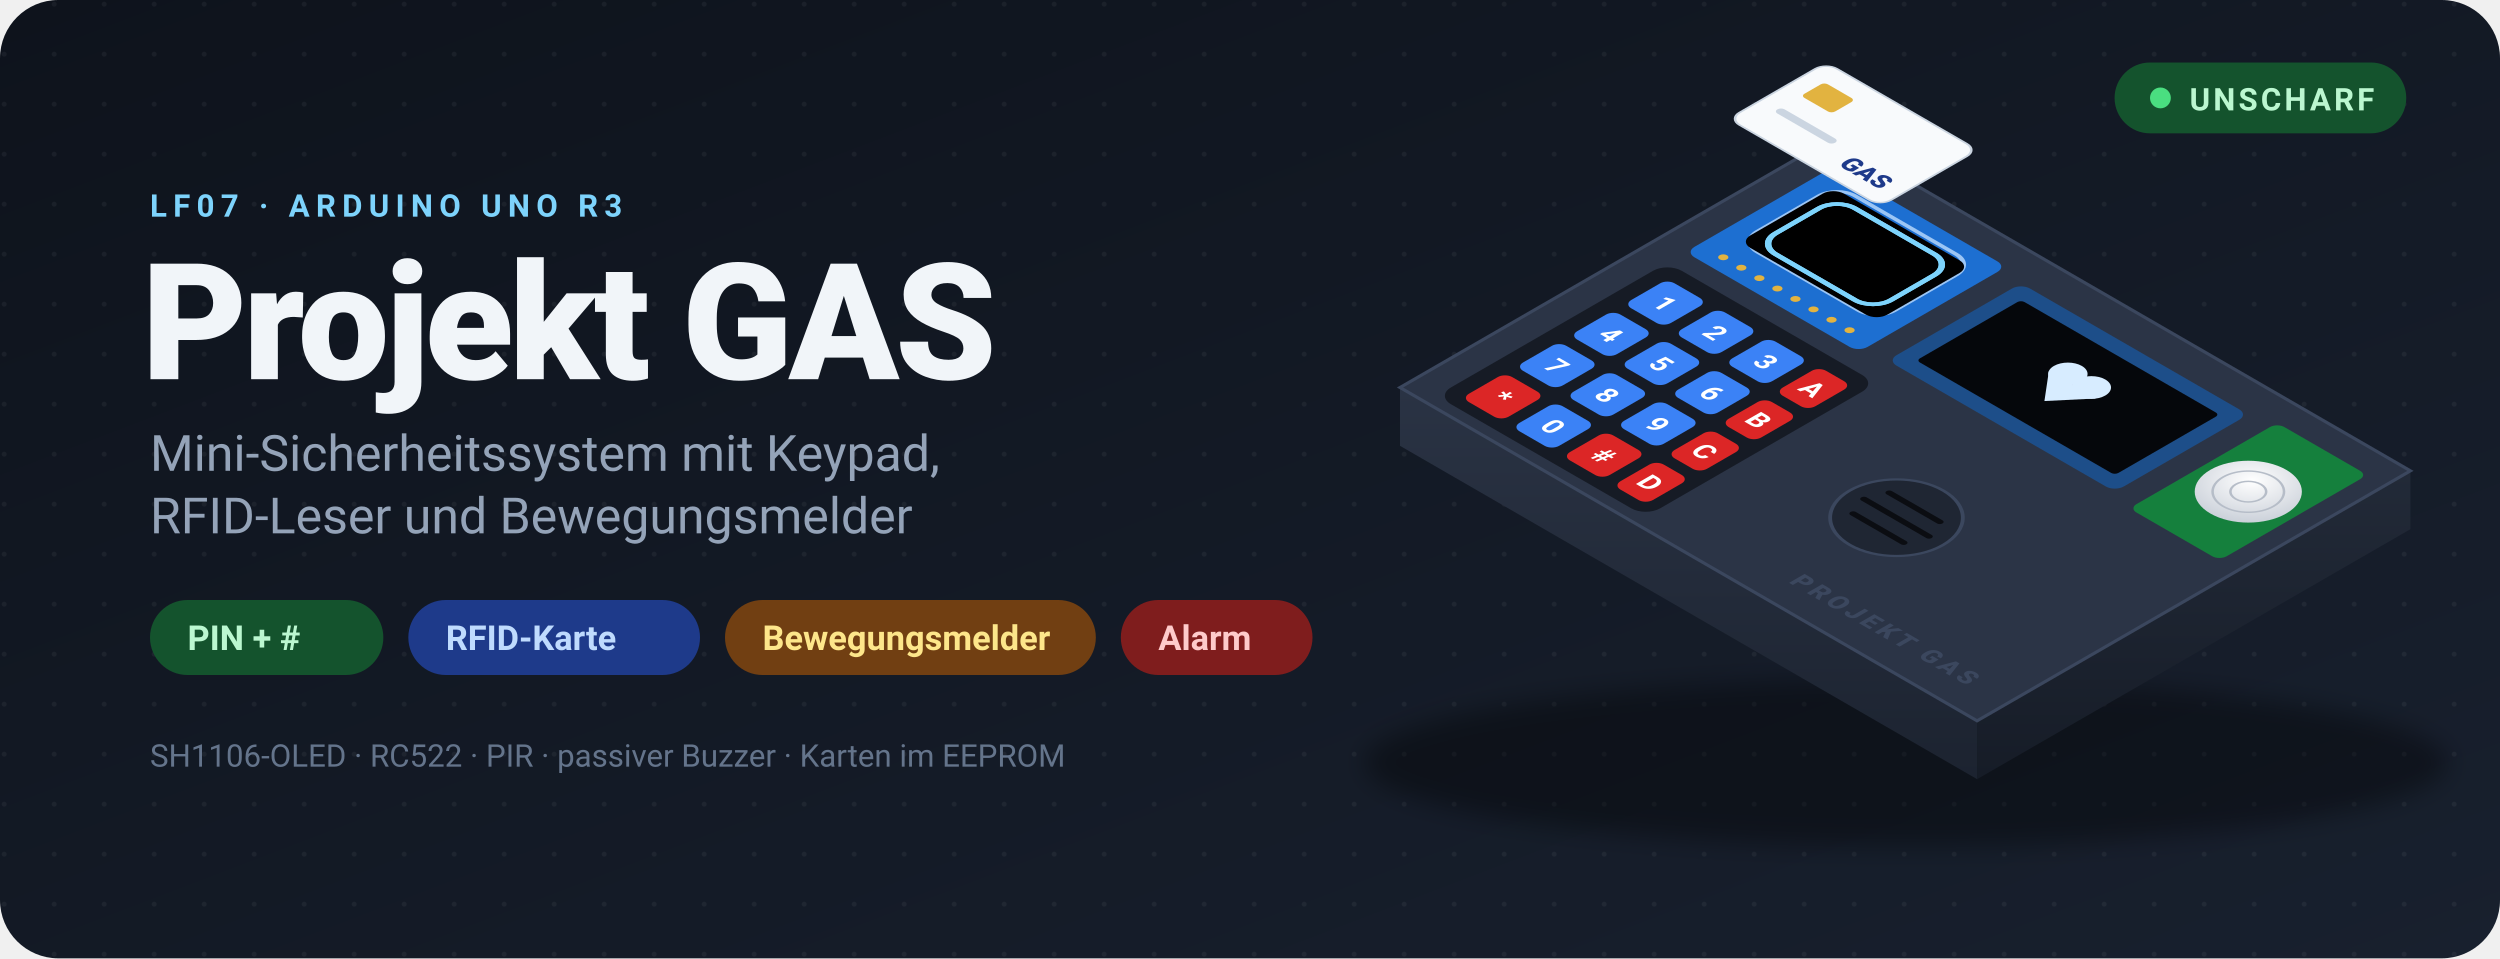
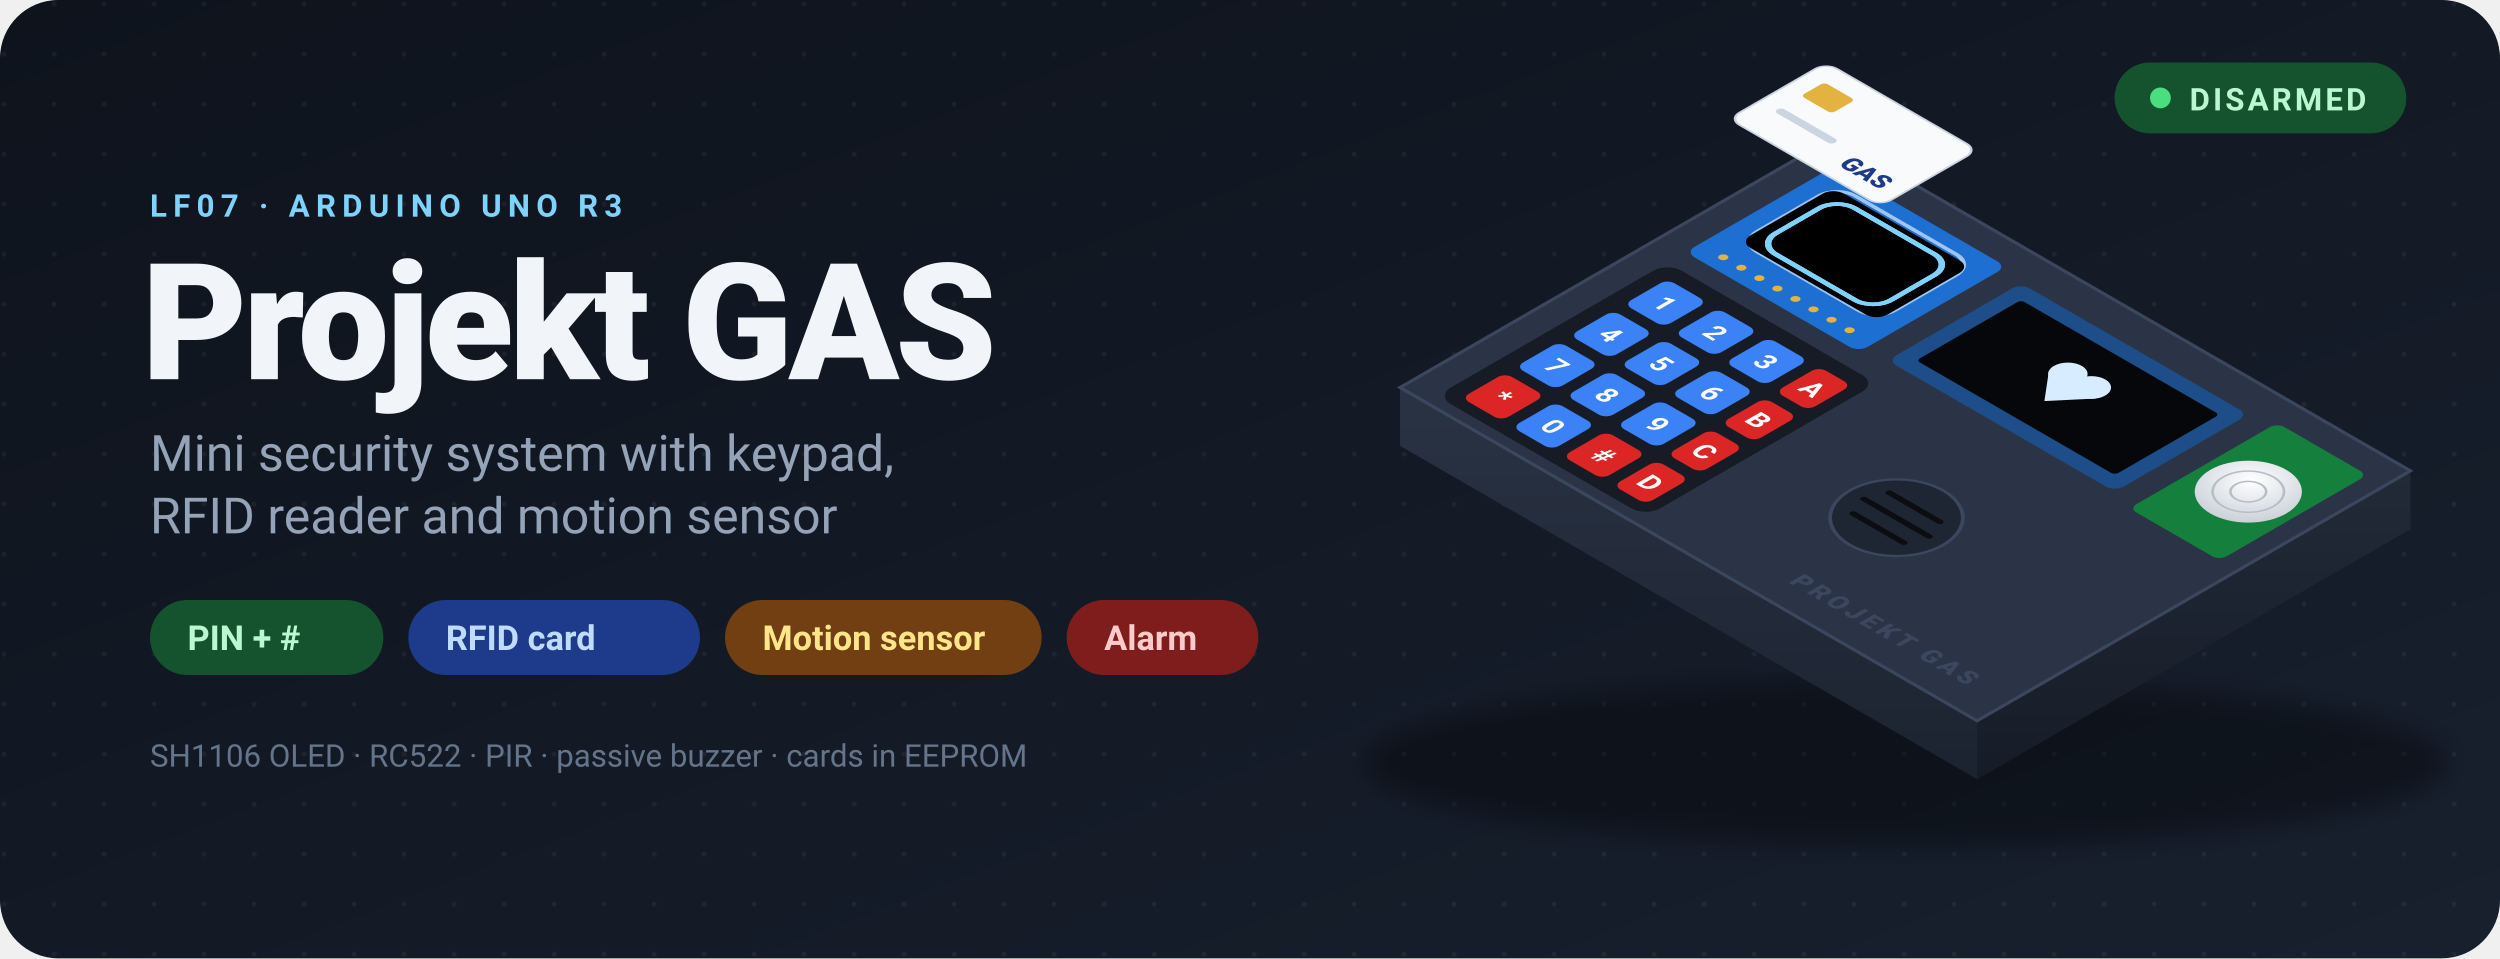
<svg xmlns="http://www.w3.org/2000/svg" viewBox="0 0 1200 460" width="1200" height="460" font-family="ui-sans-serif, system-ui, -apple-system, 'Segoe UI', Roboto, Helvetica, Arial, sans-serif">
  <style>
  /* one 10 s story: disarmed -&gt; PIN entry -&gt; armed -&gt; alarm -&gt; disarmed */
  .ph-heart { animation: phHeart 10s linear infinite; }
  .ph-entry { opacity: 0; animation: phEntry 10s linear infinite; }
  .ph-armed { opacity: 0; animation: phArmed 10s linear infinite; }
  .ph-alarm { opacity: 0; animation: phAlarm 10s linear infinite; }
  @keyframes phHeart { 0%,29.9% { opacity: 1 } 30%,91.9% { opacity: 0 } 92%,100% { opacity: 1 } }
  @keyframes phEntry { 0%,29.9% { opacity: 0 } 30%,39.9% { opacity: 1 } 40%,100% { opacity: 0 } }
  @keyframes phArmed { 0%,39.9% { opacity: 0 } 40%,64.9% { opacity: 1 } 65%,100% { opacity: 0 } }
  @keyframes phAlarm { 0%,64.9% { opacity: 0 } 65%,91.9% { opacity: 1 } 92%,100% { opacity: 0 } }

  .flash { animation: flash .5s steps(1) infinite; }
  @keyframes flash { 0% { opacity: 1 } 50% { opacity: 0 } }
  .beat { animation: beat 1.2s ease-in-out infinite; transform-box: fill-box; transform-origin: center; }
  @keyframes beat { 0%,100% { transform: scale(1) } 15% { transform: scale(1.12) } 30% { transform: scale(1) } 45% { transform: scale(1.08) } }

  .float { animation: float 3.2s ease-in-out infinite; }
  @keyframes float { 0%,100% { transform: translateY(0) } 50% { transform: translateY(-14px) } }
  .shadow { animation: shade 3.2s ease-in-out infinite; transform-box: fill-box; transform-origin: center; }
  @keyframes shade { 0%,100% { opacity: .35; transform: scale(1) } 50% { opacity: .15; transform: scale(.8) } }

  .key { animation: key 10s linear infinite; }
  @keyframes key { 0%,100% { opacity: 0 } }
  .k1 { animation-name: k1 } .k2 { animation-name: k2 } .k3 { animation-name: k3 } .k4 { animation-name: k4 }
  @keyframes k1 { 0%,30% { opacity: 0 } 31% { opacity: .85 } 33%,100% { opacity: 0 } }
  @keyframes k2 { 0%,32.5% { opacity: 0 } 33.5% { opacity: .85 } 35.5%,100% { opacity: 0 } }
  @keyframes k3 { 0%,35% { opacity: 0 } 36% { opacity: .85 } 38%,100% { opacity: 0 } }
  @keyframes k4 { 0%,37.5% { opacity: 0 } 38.5% { opacity: .85 } 40.5%,100% { opacity: 0 } }

  .ring { animation: ring 1.2s ease-out infinite; transform-box: fill-box; transform-origin: center; }
  @keyframes ring { 0% { transform: scale(.4); opacity: .9 } 100% { transform: scale(1.5); opacity: 0 } }
  .glow { animation: glow .5s ease-in-out infinite alternate; }
  @keyframes glow { from { opacity: .35 } to { opacity: .8 } }
</style>
  <defs>
    <linearGradient id="bg" x1="0" y1="0" x2="1" y2="1">
      <stop offset="0" stop-color="#0E131C" />
      <stop offset="1" stop-color="#18202E" />
    </linearGradient>
    <linearGradient id="side1" x1="0" y1="0" x2="0" y2="1">
      <stop offset="0" stop-color="#2A3344" />
      <stop offset="1" stop-color="#1C2330" />
    </linearGradient>
    <linearGradient id="side2" x1="0" y1="0" x2="0" y2="1">
      <stop offset="0" stop-color="#222A38" />
      <stop offset="1" stop-color="#161C27" />
    </linearGradient>
    <radialGradient id="redglow">
      <stop offset="0" stop-color="#F43F5E" stop-opacity=".65" />
      <stop offset="1" stop-color="#F43F5E" stop-opacity="0" />
    </radialGradient>
    <radialGradient id="dome" cx=".4" cy=".35" r=".7">
      <stop offset="0" stop-color="#FFFFFF" />
      <stop offset="1" stop-color="#C9CFD8" />
    </radialGradient>
    <filter id="blur" x="-60%" y="-60%" width="220%" height="220%">
      <feGaussianBlur stdDeviation="6" />
    </filter>
    <g id="alarmSkull">
      <rect x="45" y="4" width="38" height="32" rx="12" fill="currentColor" />
      <rect x="53" y="30" width="22" height="13" rx="4" fill="currentColor" />
      <circle cx="55" cy="19" r="6.5" />
      <circle cx="73" cy="19" r="6.5" />
      <polygon points="64,25 61,30 67,30" />
      <text x="64" y="61" font-size="15" font-weight="700" text-anchor="middle" font-family="ui-monospace, Consolas, monospace" fill="currentColor">30s</text>
    </g>
    <pattern id="dots" width="24" height="24" patternUnits="userSpaceOnUse">
      <circle cx="2" cy="2" r="1.2" fill="#FFFFFF" opacity=".05" />
    </pattern>
  </defs>
  <rect width="1200" height="460" rx="28" fill="url(#bg)" />
  <rect width="1200" height="460" rx="28" fill="url(#dots)" />
  <text x="72" y="104" font-size="15" font-weight="700" letter-spacing="3" fill="#7DD3FC">LF07 · ARDUINO UNO R3</text>
  <text x="68" y="182" font-size="78" font-weight="800" fill="#F1F5F9" letter-spacing="-2">Projekt GAS</text>
-   <text x="72" y="226" font-size="24" fill="#94A3B8">Mini-Sicherheitssystem mit Keypad,</text>
-   <text x="72" y="256" font-size="24" fill="#94A3B8">RFID-Leser und Bewegungsmelder</text>
+   <text x="72" y="226" font-size="24" fill="#94A3B8">Mini security system with keypad,</text>
+   <text x="72" y="256" font-size="24" fill="#94A3B8">RFID reader and motion sensor</text>
  <rect x="72" y="288" width="112" height="36" rx="18" fill="#14532D" />
  <text x="90" y="312" font-size="16.5" font-weight="600" fill="#BBF7D0">PIN + #</text>
  <rect x="196" y="288" width="140" height="36" rx="18" fill="#1E3A8A" />
-   <text x="214" y="312" font-size="16.5" font-weight="600" fill="#BFDBFE">RFID-Karte</text>
-   <rect x="348" y="288" width="178" height="36" rx="18" fill="#713F12" />
-   <text x="366" y="312" font-size="16.5" font-weight="600" fill="#FDE68A">Bewegungsmelder</text>
-   <rect x="538" y="288" width="92" height="36" rx="18" fill="#7F1D1D" />
-   <text x="556" y="312" font-size="16.5" font-weight="600" fill="#FECACA">Alarm</text>
-   <text x="72" y="368" font-size="15" fill="#64748B">SH1106-OLED · RC522 · PIR · passiver Buzzer · Karten im EEPROM</text>
+   <text x="214" y="312" font-size="16.5" font-weight="600" fill="#BFDBFE">RFID card</text>
+   <rect x="348" y="288" width="152" height="36" rx="18" fill="#713F12" />
+   <text x="366" y="312" font-size="16.5" font-weight="600" fill="#FDE68A">Motion sensor</text>
+   <rect x="512" y="288" width="92" height="36" rx="18" fill="#7F1D1D" />
+   <text x="530" y="312" font-size="16.5" font-weight="600" fill="#FECACA">Alarm</text>
+   <text x="72" y="368" font-size="15" fill="#64748B">SH1106 OLED · RC522 · PIR · passive buzzer · cards in EEPROM</text>
  <g transform="translate(1085,30)">
    <g class="ph-heart">
      <rect x="-70" y="0" width="140" height="34" rx="17" fill="#14532D" />
      <circle cx="-48" cy="17" r="5" fill="#4ADE80" />
-       <text x="-34" y="23" font-size="15" font-weight="700" letter-spacing="1.5" fill="#BBF7D0">UNSCHARF</text>
+       <text x="-34" y="23" font-size="15" font-weight="700" letter-spacing="1.5" fill="#BBF7D0">DISARMED</text>
    </g>
    <g class="ph-entry">
      <rect x="-70" y="0" width="140" height="34" rx="17" fill="#1E293B" />
      <circle cx="-48" cy="17" r="5" fill="#94A3B8" />
      <text x="-34" y="23" font-size="15" font-weight="700" letter-spacing="1.5" fill="#E2E8F0">PIN …</text>
    </g>
    <g class="ph-armed">
      <rect x="-70" y="0" width="140" height="34" rx="17" fill="#713F12" />
      <circle cx="-48" cy="17" r="5" fill="#FBBF24" />
-       <text x="-34" y="23" font-size="15" font-weight="700" letter-spacing="1.5" fill="#FDE68A">SCHARF</text>
+       <text x="-34" y="23" font-size="15" font-weight="700" letter-spacing="1.5" fill="#FDE68A">ARMED</text>
    </g>
    <g class="ph-alarm">
      <rect x="-70" y="0" width="140" height="34" rx="17" fill="#7F1D1D" />
      <circle class="flash" cx="-48" cy="17" r="5" fill="#F87171" />
      <text x="-34" y="23" font-size="15" font-weight="700" letter-spacing="1.5" fill="#FECACA">ALARM</text>
    </g>
  </g>
  <g class="ph-alarm">
    <ellipse class="glow" cx="915" cy="225" rx="310" ry="180" fill="url(#redglow)" />
  </g>
  <ellipse cx="915" cy="366" rx="260" ry="40" fill="#000" opacity=".35" filter="url(#blur)" />
  <polygon points="672,186 949,346 949,374 672,214" fill="url(#side1)" />
  <polygon points="949,346 1157,226 1157,254 949,374" fill="url(#side2)" />
  <polygon points="880,66 1157,226 949,346 672,186" fill="#2B3446" stroke="#3B475E" stroke-width="1.5" />
  <g transform="matrix(.866 .5 -.866 .5 880 66)">
    <rect x="14" y="14" width="96" height="82" rx="5" fill="#1D6FD1" />
    <rect x="24" y="22" width="76" height="54" rx="10" fill="none" stroke="#9CC6F5" stroke-width="2" />
    <rect x="34" y="30" width="56" height="38" rx="6" fill="none" stroke="#9CC6F5" stroke-width="1.5" />
    <g fill="#E2B340">
      <circle cx="27" cy="88" r="2" />
      <circle cx="37" cy="88" r="2" />
      <circle cx="47" cy="88" r="2" />
      <circle cx="57" cy="88" r="2" />
      <circle cx="67" cy="88" r="2" />
      <circle cx="77" cy="88" r="2" />
      <circle cx="87" cy="88" r="2" />
      <circle cx="97" cy="88" r="2" />
    </g>
    <rect class="shadow" x="24" y="24" width="76" height="52" rx="6" fill="#000" />
    <rect class="ring" x="30" y="28" width="64" height="44" rx="10" fill="none" stroke="#7DD3FC" stroke-width="2.5" />
    <rect class="ring" x="30" y="28" width="64" height="44" rx="10" fill="none" stroke="#7DD3FC" stroke-width="2.5" style="animation-delay:.6s" />
    <rect x="122" y="18" width="126" height="74" rx="5" fill="#1D4E89" />
    <rect x="130" y="26" width="110" height="58" rx="2" fill="#05070B" />
    <g transform="translate(133,29) scale(.8125)" fill="#D7ECFF">
      <g class="ph-heart">
        <g class="beat">
          <circle cx="56" cy="24" r="9.5" />
          <circle cx="72" cy="24" r="9.5" />
          <polygon points="48,29 80,29 64,48" />
        </g>
      </g>
      <g class="ph-entry">
        <text x="64" y="44" font-size="30" font-weight="700" text-anchor="middle" font-family="ui-monospace, Consolas, monospace">****</text>
      </g>
      <g class="ph-armed">
        <rect x="45" y="12" width="38" height="32" rx="12" />
        <rect x="53" y="38" width="22" height="13" rx="4" />
        <circle cx="55" cy="27" r="6.5" fill="#05070B" />
        <circle cx="73" cy="27" r="6.5" fill="#05070B" />
        <polygon points="64,33 61,38 67,38" fill="#05070B" />
        <g fill="#05070B">
          <rect x="53" y="39" width="22" height="1" />
          <rect x="57" y="40" width="1" height="11" />
          <rect x="62" y="40" width="1" height="11" />
          <rect x="67" y="40" width="1" height="11" />
          <rect x="72" y="40" width="1" height="11" />
        </g>
      </g>
      <g class="ph-alarm">
        <g class="flash">
          <rect x="-4" y="-4" width="136" height="72" fill="#D7ECFF" />
          <use href="#alarmSkull" color="#05070B" fill="#D7ECFF" />
        </g>
        <g class="flash" style="animation-delay:-.25s">
          <use href="#alarmSkull" color="#D7ECFF" fill="#05070B" />
        </g>
      </g>
    </g>
    <rect x="260" y="14" width="50" height="82" rx="4" fill="#15803D" />
    <circle cx="285" cy="55" r="21" fill="url(#dome)" />
    <g fill="none" stroke="#B6BDC8" stroke-width="1">
      <circle cx="285" cy="55" r="7" />
      <circle cx="285" cy="55" r="14" />
    </g>
    <g class="ph-alarm">
      <circle class="ring" cx="285" cy="55" r="25" fill="none" stroke="#F87171" stroke-width="3" />
      <circle class="ring" cx="285" cy="55" r="25" fill="none" stroke="#F87171" stroke-width="3" style="animation-delay:.6s" />
    </g>
    <rect x="14" y="106" width="116" height="128" rx="8" fill="#161B25" />
    <g font-size="13" font-weight="700" text-anchor="middle" fill="#fff">
      <rect x="22" y="114" width="22" height="24" rx="4" fill="#3B82F6" />
      <rect x="50" y="114" width="22" height="24" rx="4" fill="#3B82F6" />
      <rect x="78" y="114" width="22" height="24" rx="4" fill="#3B82F6" />
      <rect x="106" y="114" width="18" height="24" rx="4" fill="#DC2626" />
      <rect x="22" y="144" width="22" height="24" rx="4" fill="#3B82F6" />
      <rect x="50" y="144" width="22" height="24" rx="4" fill="#3B82F6" />
      <rect x="78" y="144" width="22" height="24" rx="4" fill="#3B82F6" />
      <rect x="106" y="144" width="18" height="24" rx="4" fill="#DC2626" />
      <rect x="22" y="174" width="22" height="24" rx="4" fill="#3B82F6" />
      <rect x="50" y="174" width="22" height="24" rx="4" fill="#3B82F6" />
      <rect x="78" y="174" width="22" height="24" rx="4" fill="#3B82F6" />
      <rect x="106" y="174" width="18" height="24" rx="4" fill="#DC2626" />
      <rect x="22" y="204" width="22" height="24" rx="4" fill="#DC2626" />
      <rect x="50" y="204" width="22" height="24" rx="4" fill="#3B82F6" />
      <rect x="78" y="204" width="22" height="24" rx="4" fill="#DC2626" />
      <rect x="106" y="204" width="18" height="24" rx="4" fill="#DC2626" />
      <text x="33" y="131">1</text>
      <text x="61" y="131">2</text>
      <text x="89" y="131">3</text>
      <text x="115" y="131">A</text>
      <text x="33" y="161">4</text>
      <text x="61" y="161">5</text>
      <text x="89" y="161">6</text>
      <text x="115" y="161">B</text>
      <text x="33" y="191">7</text>
      <text x="61" y="191">8</text>
      <text x="89" y="191">9</text>
      <text x="115" y="191">C</text>
      <text x="33" y="221">*</text>
      <text x="61" y="221">0</text>
      <text x="89" y="221">#</text>
      <text x="115" y="221">D</text>
    </g>
    <rect class="key k1" x="22" y="114" width="22" height="24" rx="4" fill="#fff" opacity="0" />
    <rect class="key k2" x="50" y="174" width="22" height="24" rx="4" fill="#fff" opacity="0" />
    <rect class="key k3" x="78" y="144" width="22" height="24" rx="4" fill="#fff" opacity="0" />
    <rect class="key k4" x="78" y="204" width="22" height="24" rx="4" fill="#fff" opacity="0" />
    <circle cx="200" cy="165" r="26" fill="#1F2633" stroke="#3B475E" stroke-width="1.5" />
    <g stroke="#0B0D12" stroke-width="3" stroke-linecap="round">
      <path d="M186 155 h28 M182 165 h36 M186 175 h28" />
    </g>
    <g class="ph-alarm">
      <circle class="ring" cx="200" cy="165" r="30" fill="none" stroke="#FBBF24" stroke-width="2.5" />
      <circle class="ring" cx="200" cy="165" r="30" fill="none" stroke="#FBBF24" stroke-width="2.5" style="animation-delay:.4s" />
      <circle class="ring" cx="200" cy="165" r="30" fill="none" stroke="#FBBF24" stroke-width="2.5" style="animation-delay:.8s" />
    </g>
    <text x="300" y="226" font-size="12" font-weight="800" letter-spacing="2" text-anchor="end" fill="#3B475E">PROJEKT GAS</text>
  </g>
  <g class="float">
    <g transform="matrix(.866 .5 -.866 .5 880 8)">
      <rect x="20" y="24" width="84" height="54" rx="6" fill="#F8FAFC" stroke="#CBD5E1" stroke-width="1" />
      <rect x="29" y="34" width="17" height="13" rx="2" fill="#E2B340" />
      <text x="96" y="70" font-size="12" font-weight="800" text-anchor="end" fill="#1E3A8A">GAS</text>
      <rect x="29" y="58" width="32" height="4" rx="2" fill="#CBD5E1" />
    </g>
  </g>
</svg>
